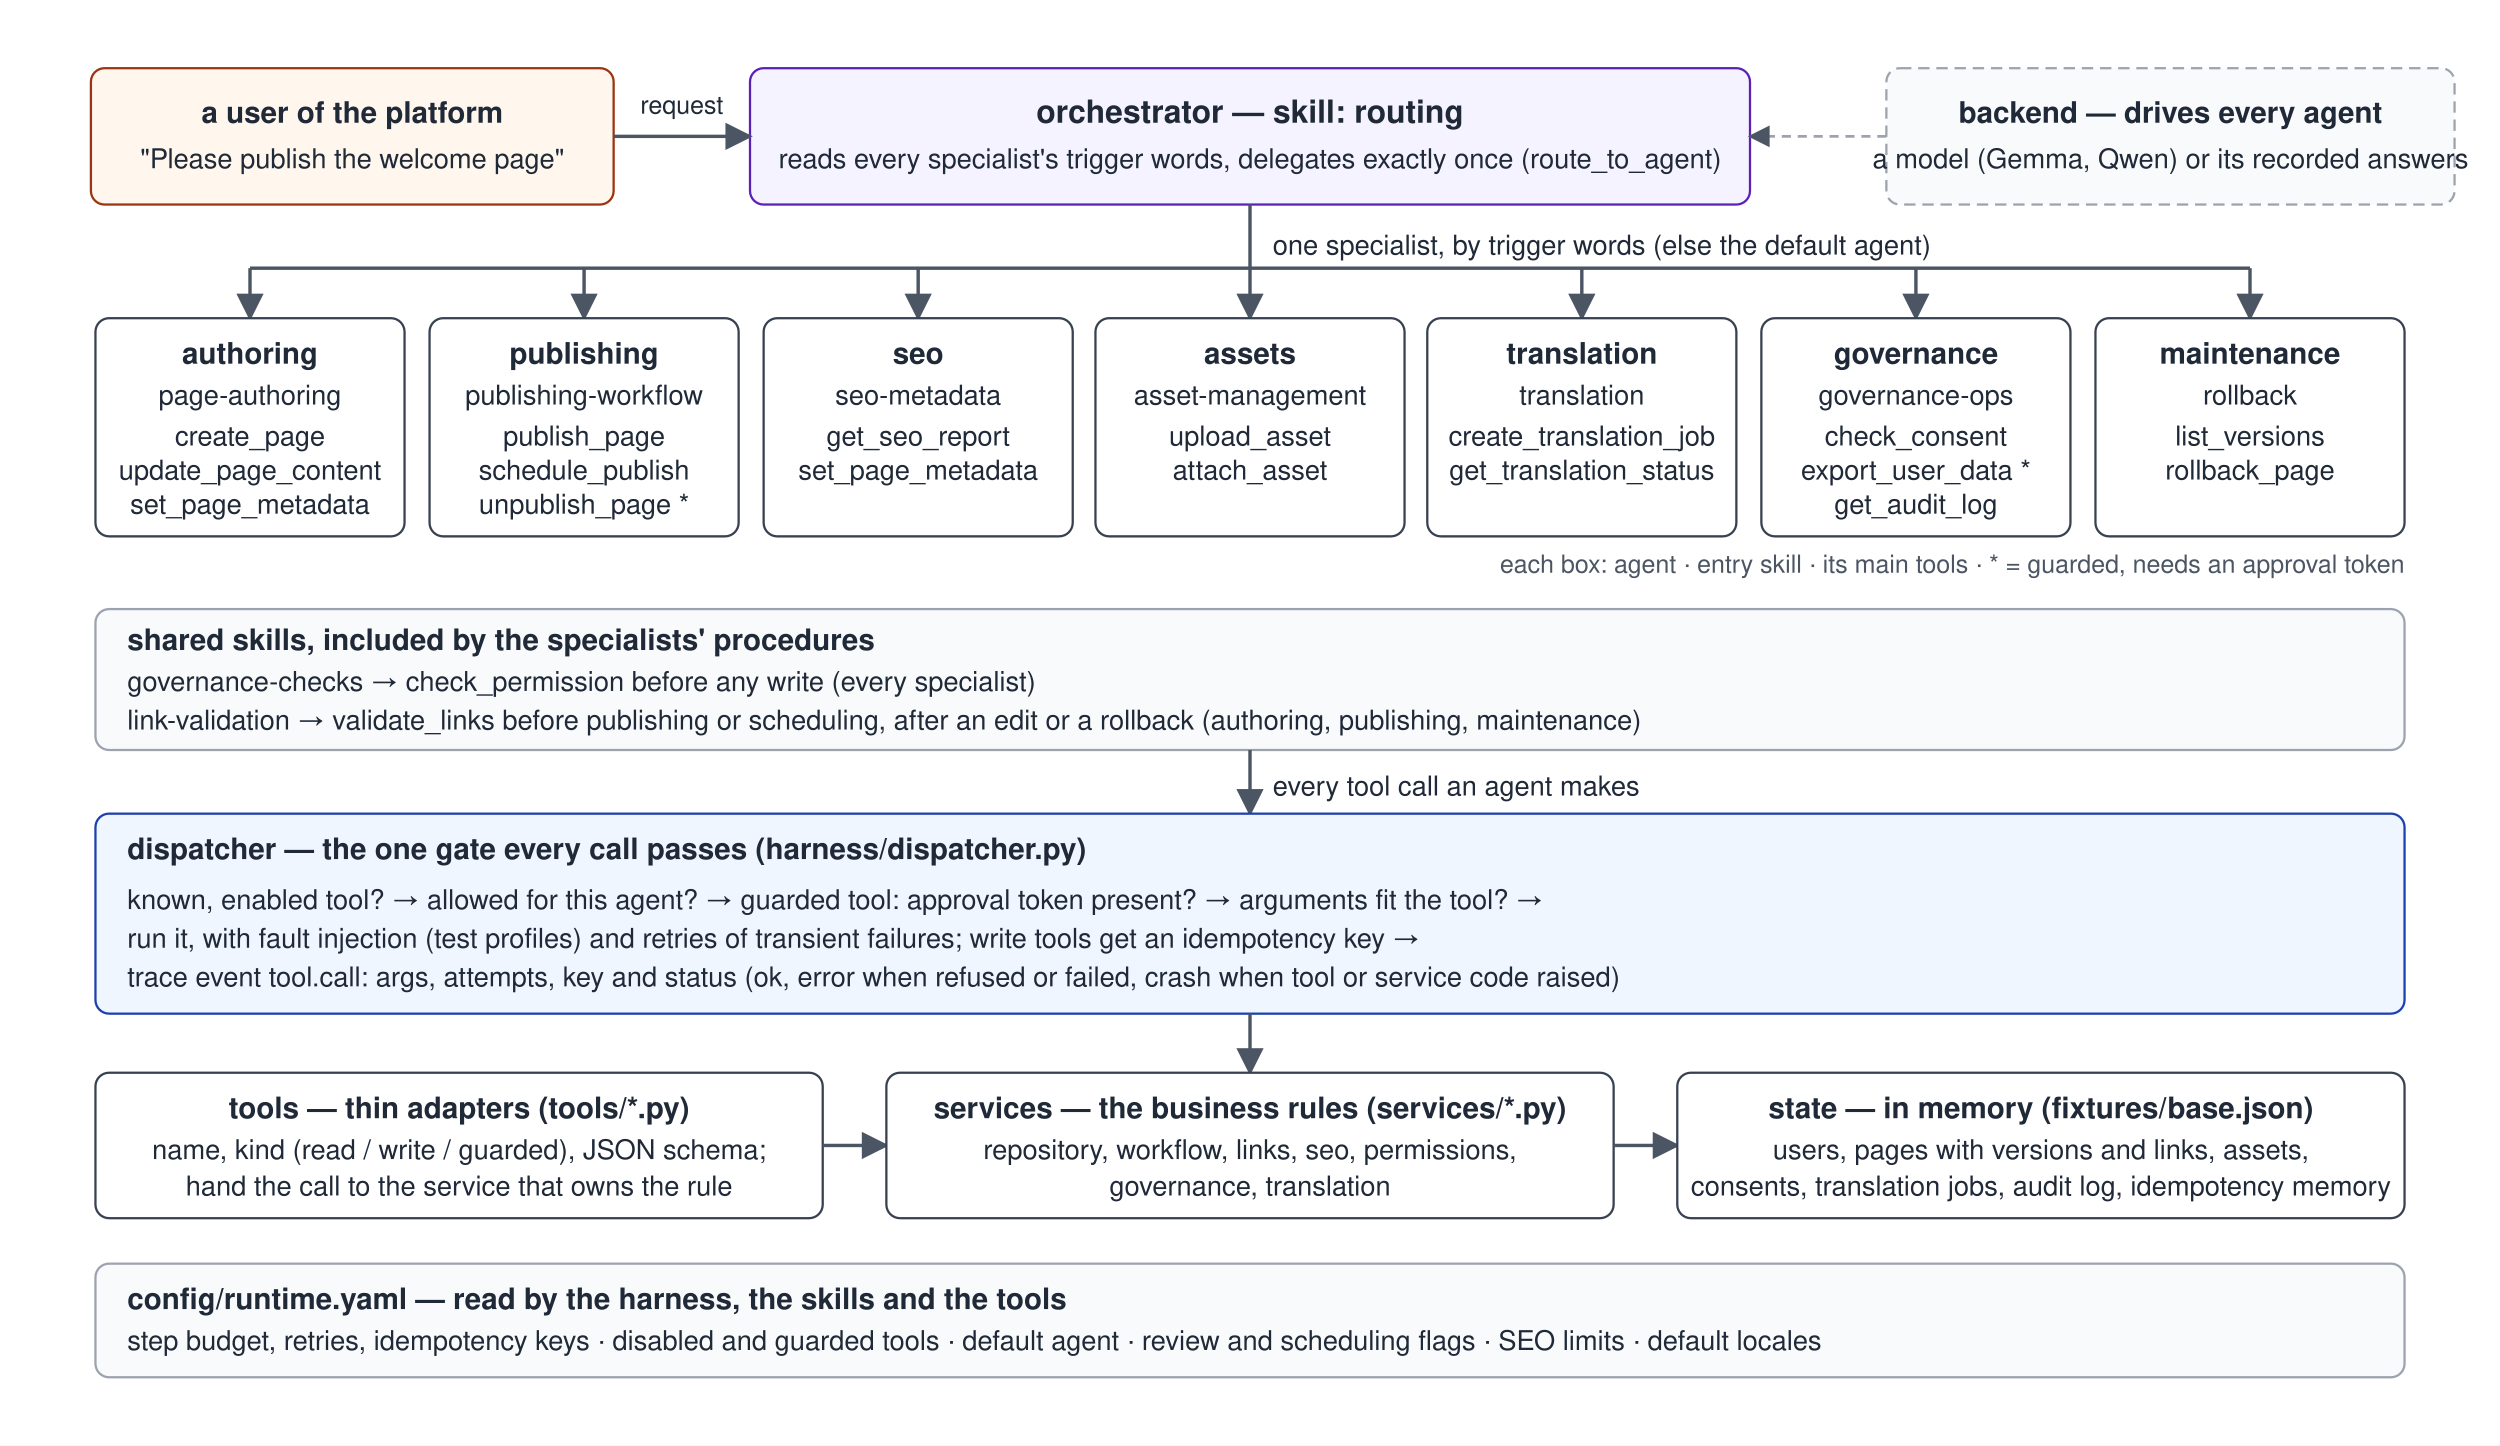
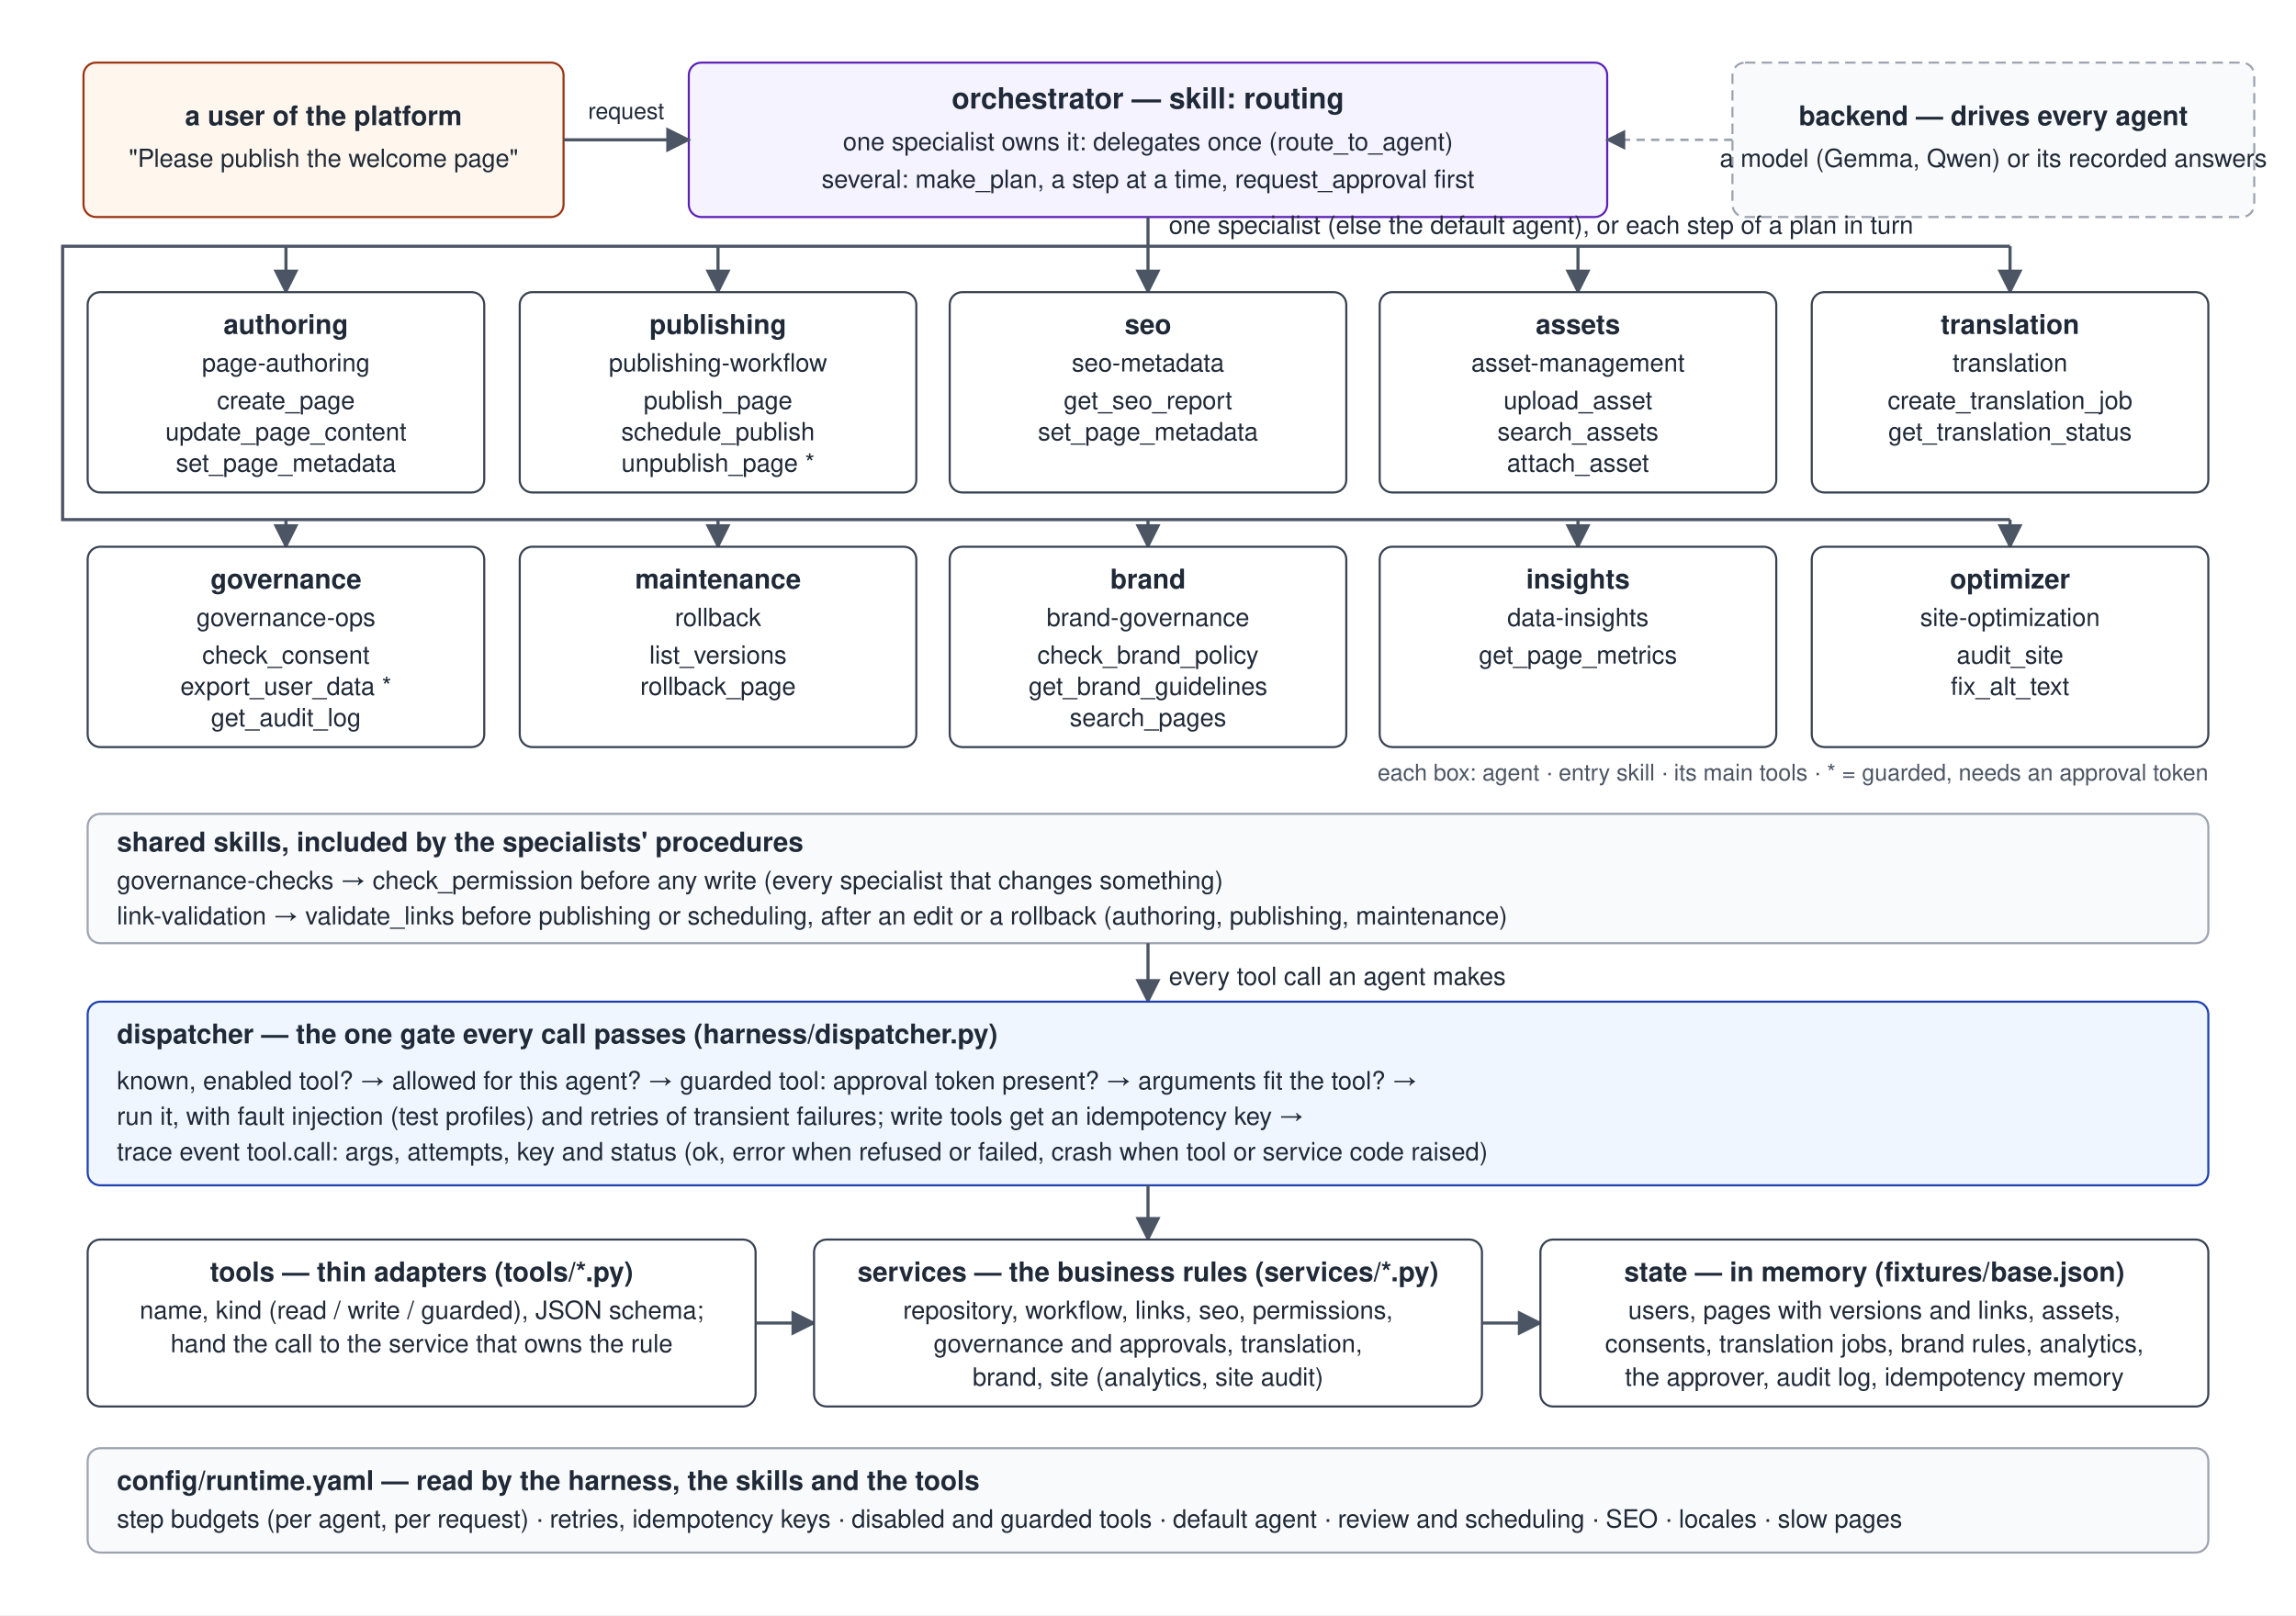
- <svg xmlns="http://www.w3.org/2000/svg" viewBox="0 0 1100 636" width="1100" height="636" role="img" aria-label="ContentOps: a user request goes to the orchestrator, which delegates once to one specialist agent; the specialist follows its skill's procedure, and every tool call passes through the dispatcher's gates into tool adapters, services and the state." font-family="Helvetica, Arial, sans-serif" font-size="14" fill="#1f2937">
+ <svg xmlns="http://www.w3.org/2000/svg" viewBox="0 0 1100 774" width="1100" height="774" role="img" aria-label="ContentOps: a user request goes to the orchestrator, which delegates it to one specialist agent, or plans the steps of a request that needs several and delegates them in turn, asking a person before publishing; each specialist follows its skill's procedure, and every tool call passes through the dispatcher's gates into tool adapters, services and the state." font-family="Helvetica, Arial, sans-serif" font-size="14" fill="#1f2937">
  <defs>
    <marker id="a" viewBox="0 0 10 10" refX="9" refY="5" markerWidth="8" markerHeight="8" orient="auto-start-reverse">
      <path d="M0,0 L10,5 L0,10 z" fill="#4b5563" />
    </marker>
  </defs>
-   <rect width="1100" height="636" fill="#ffffff" />
-   <rect x="40" y="30" width="230" height="60" rx="6" fill="#fff7ed" stroke="#9a3412" />
-   <text x="155" y="54" text-anchor="middle" font-weight="bold" font-size="13">a user of the platform</text>
-   <text x="155" y="74" text-anchor="middle" font-size="12">"Please publish the welcome page"</text>
-   <rect x="330" y="30" width="440" height="60" rx="6" fill="#f5f3ff" stroke="#5b21b6" />
-   <text x="550" y="54" text-anchor="middle" font-weight="bold">orchestrator — skill: routing</text>
-   <text x="550" y="74" text-anchor="middle" font-size="12">reads every specialist's trigger words, delegates exactly once (route_to_agent)</text>
-   <path d="M270,60 L330,60" fill="none" stroke="#4b5563" stroke-width="1.5" marker-end="url(#a)" />
-   <text x="300" y="50" text-anchor="middle" font-size="11">request</text>
-   <rect x="830" y="30" width="250" height="60" rx="6" fill="#f9fafb" stroke="#9ca3af" stroke-dasharray="5 3" />
-   <text x="955" y="54" text-anchor="middle" font-weight="bold" font-size="13">backend — drives every agent</text>
-   <text x="955" y="74" text-anchor="middle" font-size="12">a model (Gemma, Qwen) or its recorded answers</text>
-   <path d="M830,60 L770,60" fill="none" stroke="#9ca3af" stroke-width="1.2" stroke-dasharray="4 3" marker-end="url(#a)" />
-   <path d="M550,90 L550,118" fill="none" stroke="#4b5563" stroke-width="1.5" />
-   <line x1="110" y1="118" x2="990" y2="118" stroke="#4b5563" stroke-width="1.5" />
-   <text x="560" y="112" font-size="12">one specialist, by trigger words (else the default agent)</text>
+   <rect width="1100" height="774" fill="#ffffff" />
+   <rect x="40" y="30" width="230" height="74" rx="6" fill="#fff7ed" stroke="#9a3412" />
+   <text x="155" y="60" text-anchor="middle" font-weight="bold" font-size="13">a user of the platform</text>
+   <text x="155" y="80" text-anchor="middle" font-size="12">"Please publish the welcome page"</text>
+   <rect x="330" y="30" width="440" height="74" rx="6" fill="#f5f3ff" stroke="#5b21b6" />
+   <text x="550" y="52" text-anchor="middle" font-weight="bold">orchestrator — skill: routing</text>
+   <text x="550" y="72" text-anchor="middle" font-size="12">one specialist owns it: delegates once (route_to_agent)</text>
+   <text x="550" y="90" text-anchor="middle" font-size="12">several: make_plan, a step at a time, request_approval first</text>
+   <path d="M270,67 L330,67" fill="none" stroke="#4b5563" stroke-width="1.5" marker-end="url(#a)" />
+   <text x="300" y="57" text-anchor="middle" font-size="11">request</text>
+   <rect x="830" y="30" width="250" height="74" rx="6" fill="#f9fafb" stroke="#9ca3af" stroke-dasharray="5 3" />
+   <text x="955" y="60" text-anchor="middle" font-weight="bold" font-size="13">backend — drives every agent</text>
+   <text x="955" y="80" text-anchor="middle" font-size="12">a model (Gemma, Qwen) or its recorded answers</text>
+   <path d="M830,67 L770,67" fill="none" stroke="#9ca3af" stroke-width="1.2" stroke-dasharray="4 3" marker-end="url(#a)" />
+   <path d="M550,104 L550,118" fill="none" stroke="#4b5563" stroke-width="1.5" />
+   <path d="M963,118 L30,118 L30,249 L963,249" fill="none" stroke="#4b5563" stroke-width="1.5" />
+   <text x="560" y="112" font-size="12">one specialist (else the default agent), or each step of a plan in turn</text>
  <g stroke="#4b5563" stroke-width="1.5" fill="none" marker-end="url(#a)">
-     <path d="M110,118 L110,140" />
-     <path d="M257,118 L257,140" />
-     <path d="M404,118 L404,140" />
+     <path d="M137,118 L137,140" />
+     <path d="M344,118 L344,140" />
    <path d="M550,118 L550,140" />
-     <path d="M696,118 L696,140" />
-     <path d="M843,118 L843,140" />
-     <path d="M990,118 L990,140" />
+     <path d="M756,118 L756,140" />
+     <path d="M963,118 L963,140" />
+     <path d="M137,249 L137,262" />
+     <path d="M344,249 L344,262" />
+     <path d="M550,249 L550,262" />
+     <path d="M756,249 L756,262" />
+     <path d="M963,249 L963,262" />
  </g>
  <g font-size="12">
-     <rect x="42" y="140" width="136" height="96" rx="6" fill="#ffffff" stroke="#374151" />
-     <text x="110" y="160" text-anchor="middle" font-weight="bold" font-size="13">authoring</text>
-     <text x="110" y="178" text-anchor="middle">page-authoring</text>
-     <text x="110" y="196" text-anchor="middle">create_page</text>
-     <text x="110" y="211" text-anchor="middle">update_page_content</text>
-     <text x="110" y="226" text-anchor="middle">set_page_metadata</text>
-     <rect x="189" y="140" width="136" height="96" rx="6" fill="#ffffff" stroke="#374151" />
-     <text x="257" y="160" text-anchor="middle" font-weight="bold" font-size="13">publishing</text>
-     <text x="257" y="178" text-anchor="middle">publishing-workflow</text>
-     <text x="257" y="196" text-anchor="middle">publish_page</text>
-     <text x="257" y="211" text-anchor="middle">schedule_publish</text>
-     <text x="257" y="226" text-anchor="middle">unpublish_page *</text>
-     <rect x="336" y="140" width="136" height="96" rx="6" fill="#ffffff" stroke="#374151" />
-     <text x="404" y="160" text-anchor="middle" font-weight="bold" font-size="13">seo</text>
-     <text x="404" y="178" text-anchor="middle">seo-metadata</text>
-     <text x="404" y="196" text-anchor="middle">get_seo_report</text>
-     <text x="404" y="211" text-anchor="middle">set_page_metadata</text>
-     <rect x="482" y="140" width="136" height="96" rx="6" fill="#ffffff" stroke="#374151" />
-     <text x="550" y="160" text-anchor="middle" font-weight="bold" font-size="13">assets</text>
-     <text x="550" y="178" text-anchor="middle">asset-management</text>
-     <text x="550" y="196" text-anchor="middle">upload_asset</text>
-     <text x="550" y="211" text-anchor="middle">attach_asset</text>
-     <rect x="628" y="140" width="136" height="96" rx="6" fill="#ffffff" stroke="#374151" />
-     <text x="696" y="160" text-anchor="middle" font-weight="bold" font-size="13">translation</text>
-     <text x="696" y="178" text-anchor="middle">translation</text>
-     <text x="696" y="196" text-anchor="middle">create_translation_job</text>
-     <text x="696" y="211" text-anchor="middle">get_translation_status</text>
-     <rect x="775" y="140" width="136" height="96" rx="6" fill="#ffffff" stroke="#374151" />
-     <text x="843" y="160" text-anchor="middle" font-weight="bold" font-size="13">governance</text>
-     <text x="843" y="178" text-anchor="middle">governance-ops</text>
-     <text x="843" y="196" text-anchor="middle">check_consent</text>
-     <text x="843" y="211" text-anchor="middle">export_user_data *</text>
-     <text x="843" y="226" text-anchor="middle">get_audit_log</text>
-     <rect x="922" y="140" width="136" height="96" rx="6" fill="#ffffff" stroke="#374151" />
-     <text x="990" y="160" text-anchor="middle" font-weight="bold" font-size="13">maintenance</text>
-     <text x="990" y="178" text-anchor="middle">rollback</text>
-     <text x="990" y="196" text-anchor="middle">list_versions</text>
-     <text x="990" y="211" text-anchor="middle">rollback_page</text>
+     <rect x="42" y="140" width="190" height="96" rx="6" fill="#ffffff" stroke="#374151" />
+     <text x="137" y="160" text-anchor="middle" font-weight="bold" font-size="13">authoring</text>
+     <text x="137" y="178" text-anchor="middle">page-authoring</text>
+     <text x="137" y="196" text-anchor="middle">create_page</text>
+     <text x="137" y="211" text-anchor="middle">update_page_content</text>
+     <text x="137" y="226" text-anchor="middle">set_page_metadata</text>
+     <rect x="249" y="140" width="190" height="96" rx="6" fill="#ffffff" stroke="#374151" />
+     <text x="344" y="160" text-anchor="middle" font-weight="bold" font-size="13">publishing</text>
+     <text x="344" y="178" text-anchor="middle">publishing-workflow</text>
+     <text x="344" y="196" text-anchor="middle">publish_page</text>
+     <text x="344" y="211" text-anchor="middle">schedule_publish</text>
+     <text x="344" y="226" text-anchor="middle">unpublish_page *</text>
+     <rect x="455" y="140" width="190" height="96" rx="6" fill="#ffffff" stroke="#374151" />
+     <text x="550" y="160" text-anchor="middle" font-weight="bold" font-size="13">seo</text>
+     <text x="550" y="178" text-anchor="middle">seo-metadata</text>
+     <text x="550" y="196" text-anchor="middle">get_seo_report</text>
+     <text x="550" y="211" text-anchor="middle">set_page_metadata</text>
+     <rect x="661" y="140" width="190" height="96" rx="6" fill="#ffffff" stroke="#374151" />
+     <text x="756" y="160" text-anchor="middle" font-weight="bold" font-size="13">assets</text>
+     <text x="756" y="178" text-anchor="middle">asset-management</text>
+     <text x="756" y="196" text-anchor="middle">upload_asset</text>
+     <text x="756" y="211" text-anchor="middle">search_assets</text>
+     <text x="756" y="226" text-anchor="middle">attach_asset</text>
+     <rect x="868" y="140" width="190" height="96" rx="6" fill="#ffffff" stroke="#374151" />
+     <text x="963" y="160" text-anchor="middle" font-weight="bold" font-size="13">translation</text>
+     <text x="963" y="178" text-anchor="middle">translation</text>
+     <text x="963" y="196" text-anchor="middle">create_translation_job</text>
+     <text x="963" y="211" text-anchor="middle">get_translation_status</text>
+     <rect x="42" y="262" width="190" height="96" rx="6" fill="#ffffff" stroke="#374151" />
+     <text x="137" y="282" text-anchor="middle" font-weight="bold" font-size="13">governance</text>
+     <text x="137" y="300" text-anchor="middle">governance-ops</text>
+     <text x="137" y="318" text-anchor="middle">check_consent</text>
+     <text x="137" y="333" text-anchor="middle">export_user_data *</text>
+     <text x="137" y="348" text-anchor="middle">get_audit_log</text>
+     <rect x="249" y="262" width="190" height="96" rx="6" fill="#ffffff" stroke="#374151" />
+     <text x="344" y="282" text-anchor="middle" font-weight="bold" font-size="13">maintenance</text>
+     <text x="344" y="300" text-anchor="middle">rollback</text>
+     <text x="344" y="318" text-anchor="middle">list_versions</text>
+     <text x="344" y="333" text-anchor="middle">rollback_page</text>
+     <rect x="455" y="262" width="190" height="96" rx="6" fill="#ffffff" stroke="#374151" />
+     <text x="550" y="282" text-anchor="middle" font-weight="bold" font-size="13">brand</text>
+     <text x="550" y="300" text-anchor="middle">brand-governance</text>
+     <text x="550" y="318" text-anchor="middle">check_brand_policy</text>
+     <text x="550" y="333" text-anchor="middle">get_brand_guidelines</text>
+     <text x="550" y="348" text-anchor="middle">search_pages</text>
+     <rect x="661" y="262" width="190" height="96" rx="6" fill="#ffffff" stroke="#374151" />
+     <text x="756" y="282" text-anchor="middle" font-weight="bold" font-size="13">insights</text>
+     <text x="756" y="300" text-anchor="middle">data-insights</text>
+     <text x="756" y="318" text-anchor="middle">get_page_metrics</text>
+     <rect x="868" y="262" width="190" height="96" rx="6" fill="#ffffff" stroke="#374151" />
+     <text x="963" y="282" text-anchor="middle" font-weight="bold" font-size="13">optimizer</text>
+     <text x="963" y="300" text-anchor="middle">site-optimization</text>
+     <text x="963" y="318" text-anchor="middle">audit_site</text>
+     <text x="963" y="333" text-anchor="middle">fix_alt_text</text>
  </g>
-   <text x="1058" y="252" text-anchor="end" font-size="11" fill="#4b5563">each box: agent · entry skill · its main tools · * = guarded, needs an approval token</text>
-   <rect x="42" y="268" width="1016" height="62" rx="6" fill="#f9fafb" stroke="#9ca3af" />
-   <text x="56" y="286" font-size="13" font-weight="bold">shared skills, included by the specialists' procedures</text>
-   <text x="56" y="304" font-size="12">governance-checks → check_permission before any write (every specialist)</text>
-   <text x="56" y="321" font-size="12">link-validation → validate_links before publishing or scheduling, after an edit or a rollback (authoring, publishing, maintenance)</text>
-   <path d="M550,330 L550,358" fill="none" stroke="#4b5563" stroke-width="1.5" marker-end="url(#a)" />
-   <text x="560" y="350" font-size="12">every tool call an agent makes</text>
-   <rect x="42" y="358" width="1016" height="88" rx="6" fill="#eff6ff" stroke="#1e40af" />
-   <text x="56" y="378" font-size="13" font-weight="bold">dispatcher — the one gate every call passes (harness/dispatcher.py)</text>
+   <text x="1058" y="374" text-anchor="end" font-size="11" fill="#4b5563">each box: agent · entry skill · its main tools · * = guarded, needs an approval token</text>
+   <rect x="42" y="390" width="1016" height="62" rx="6" fill="#f9fafb" stroke="#9ca3af" />
+   <text x="56" y="408" font-size="13" font-weight="bold">shared skills, included by the specialists' procedures</text>
+   <text x="56" y="426" font-size="12">governance-checks → check_permission before any write (every specialist that changes something)</text>
+   <text x="56" y="443" font-size="12">link-validation → validate_links before publishing or scheduling, after an edit or a rollback (authoring, publishing, maintenance)</text>
+   <path d="M550,452 L550,480" fill="none" stroke="#4b5563" stroke-width="1.5" marker-end="url(#a)" />
+   <text x="560" y="472" font-size="12">every tool call an agent makes</text>
+   <rect x="42" y="480" width="1016" height="88" rx="6" fill="#eff6ff" stroke="#1e40af" />
+   <text x="56" y="500" font-size="13" font-weight="bold">dispatcher — the one gate every call passes (harness/dispatcher.py)</text>
  <g font-size="12">
-     <text x="56" y="400">known, enabled tool? → allowed for this agent? → guarded tool: approval token present? → arguments fit the tool? →</text>
-     <text x="56" y="417">run it, with fault injection (test profiles) and retries of transient failures; write tools get an idempotency key →</text>
-     <text x="56" y="434">trace event tool.call: args, attempts, key and status (ok, error when refused or failed, crash when tool or service code raised)</text>
+     <text x="56" y="522">known, enabled tool? → allowed for this agent? → guarded tool: approval token present? → arguments fit the tool? →</text>
+     <text x="56" y="539">run it, with fault injection (test profiles) and retries of transient failures; write tools get an idempotency key →</text>
+     <text x="56" y="556">trace event tool.call: args, attempts, key and status (ok, error when refused or failed, crash when tool or service code raised)</text>
  </g>
-   <path d="M550,446 L550,472" fill="none" stroke="#4b5563" stroke-width="1.5" marker-end="url(#a)" />
+   <path d="M550,568 L550,594" fill="none" stroke="#4b5563" stroke-width="1.5" marker-end="url(#a)" />
  <g font-size="12">
-     <rect x="42" y="472" width="320" height="64" rx="6" fill="#ffffff" stroke="#374151" />
-     <text x="202" y="492" text-anchor="middle" font-weight="bold" font-size="13">tools — thin adapters (tools/*.py)</text>
-     <text x="202" y="510" text-anchor="middle">name, kind (read / write / guarded), JSON schema;</text>
-     <text x="202" y="526" text-anchor="middle">hand the call to the service that owns the rule</text>
-     <path d="M362,504 L390,504" fill="none" stroke="#4b5563" stroke-width="1.5" marker-end="url(#a)" />
-     <rect x="390" y="472" width="320" height="64" rx="6" fill="#ffffff" stroke="#374151" />
-     <text x="550" y="492" text-anchor="middle" font-weight="bold" font-size="13">services — the business rules (services/*.py)</text>
-     <text x="550" y="510" text-anchor="middle">repository, workflow, links, seo, permissions,</text>
-     <text x="550" y="526" text-anchor="middle">governance, translation</text>
-     <path d="M710,504 L738,504" fill="none" stroke="#4b5563" stroke-width="1.5" marker-end="url(#a)" />
-     <rect x="738" y="472" width="320" height="64" rx="6" fill="#ffffff" stroke="#374151" />
-     <text x="898" y="492" text-anchor="middle" font-weight="bold" font-size="13">state — in memory (fixtures/base.json)</text>
-     <text x="898" y="510" text-anchor="middle">users, pages with versions and links, assets,</text>
-     <text x="898" y="526" text-anchor="middle">consents, translation jobs, audit log, idempotency memory</text>
+     <rect x="42" y="594" width="320" height="80" rx="6" fill="#ffffff" stroke="#374151" />
+     <text x="202" y="614" text-anchor="middle" font-weight="bold" font-size="13">tools — thin adapters (tools/*.py)</text>
+     <text x="202" y="632" text-anchor="middle">name, kind (read / write / guarded), JSON schema;</text>
+     <text x="202" y="648" text-anchor="middle">hand the call to the service that owns the rule</text>
+     <path d="M362,634 L390,634" fill="none" stroke="#4b5563" stroke-width="1.5" marker-end="url(#a)" />
+     <rect x="390" y="594" width="320" height="80" rx="6" fill="#ffffff" stroke="#374151" />
+     <text x="550" y="614" text-anchor="middle" font-weight="bold" font-size="13">services — the business rules (services/*.py)</text>
+     <text x="550" y="632" text-anchor="middle">repository, workflow, links, seo, permissions,</text>
+     <text x="550" y="648" text-anchor="middle">governance and approvals, translation,</text>
+     <text x="550" y="664" text-anchor="middle">brand, site (analytics, site audit)</text>
+     <path d="M710,634 L738,634" fill="none" stroke="#4b5563" stroke-width="1.5" marker-end="url(#a)" />
+     <rect x="738" y="594" width="320" height="80" rx="6" fill="#ffffff" stroke="#374151" />
+     <text x="898" y="614" text-anchor="middle" font-weight="bold" font-size="13">state — in memory (fixtures/base.json)</text>
+     <text x="898" y="632" text-anchor="middle">users, pages with versions and links, assets,</text>
+     <text x="898" y="648" text-anchor="middle">consents, translation jobs, brand rules, analytics,</text>
+     <text x="898" y="664" text-anchor="middle">the approver, audit log, idempotency memory</text>
  </g>
-   <rect x="42" y="556" width="1016" height="50" rx="6" fill="#f9fafb" stroke="#9ca3af" />
-   <text x="56" y="576" font-size="13" font-weight="bold">config/runtime.yaml — read by the harness, the skills and the tools</text>
-   <text x="56" y="594" font-size="12">step budget, retries, idempotency keys · disabled and guarded tools · default agent · review and scheduling flags · SEO limits · default locales</text>
+   <rect x="42" y="694" width="1016" height="50" rx="6" fill="#f9fafb" stroke="#9ca3af" />
+   <text x="56" y="714" font-size="13" font-weight="bold">config/runtime.yaml — read by the harness, the skills and the tools</text>
+   <text x="56" y="732" font-size="12">step budgets (per agent, per request) · retries, idempotency keys · disabled and guarded tools · default agent · review and scheduling · SEO · locales · slow pages</text>
</svg>
